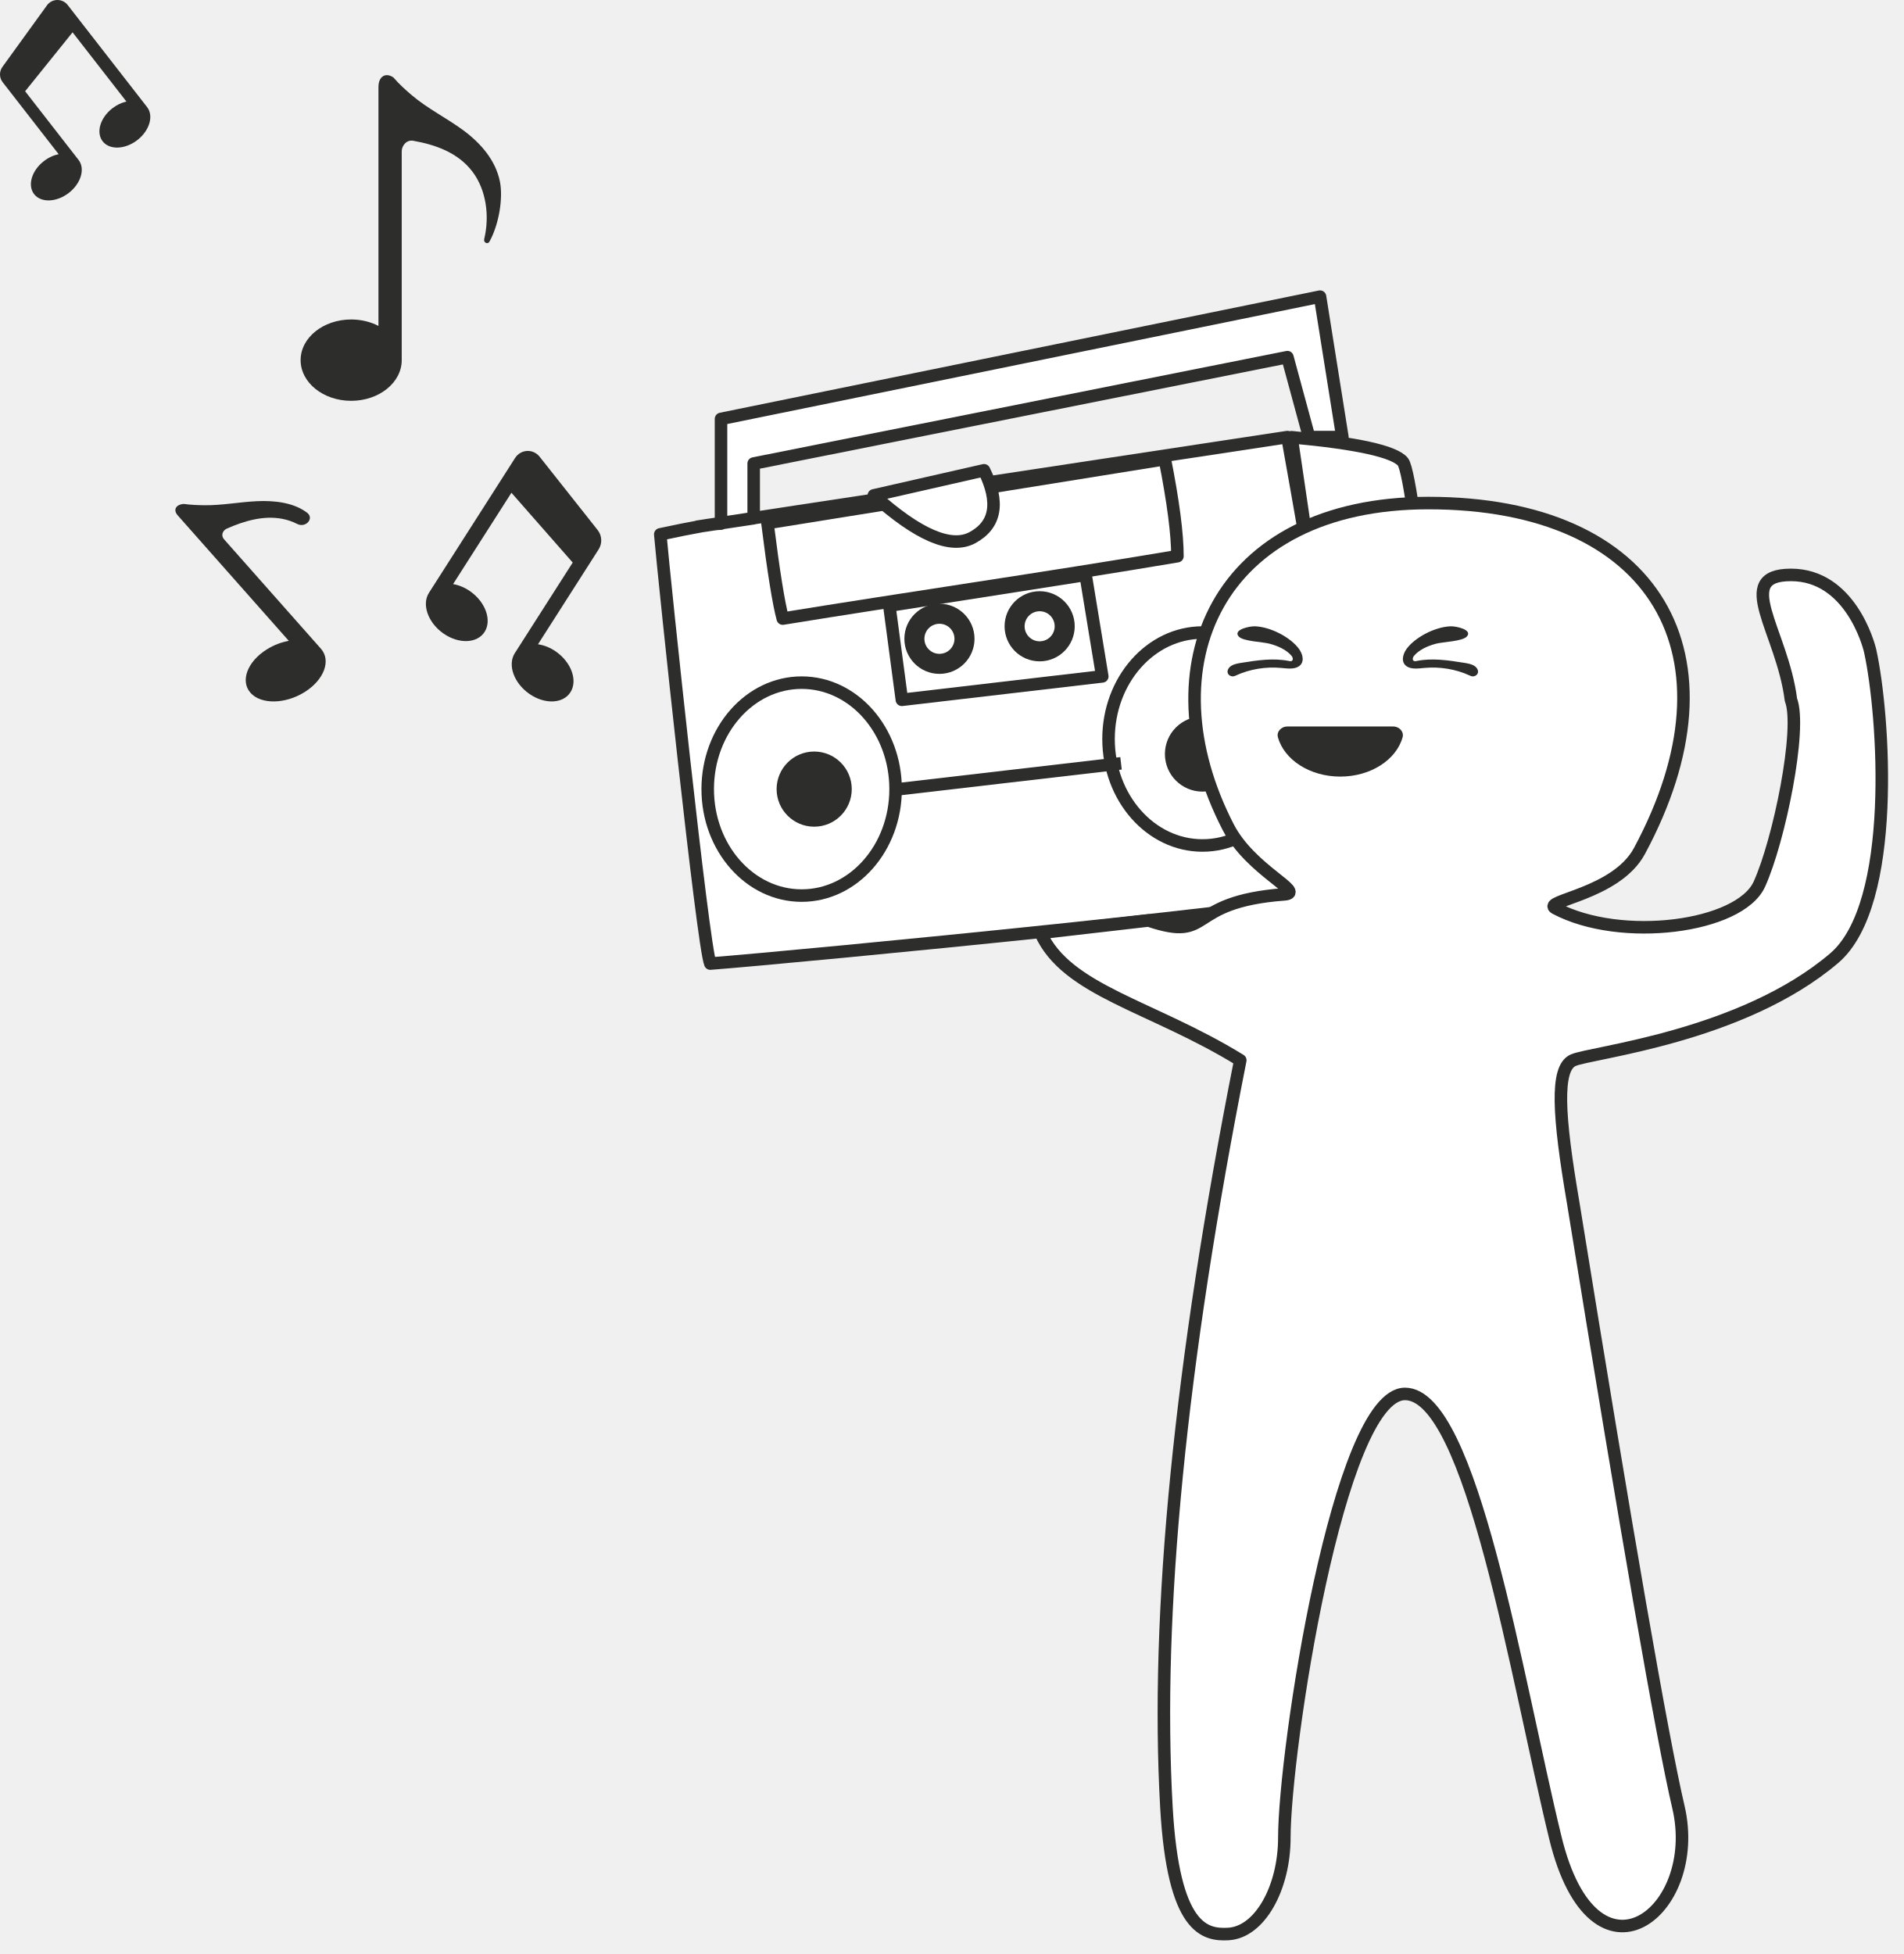
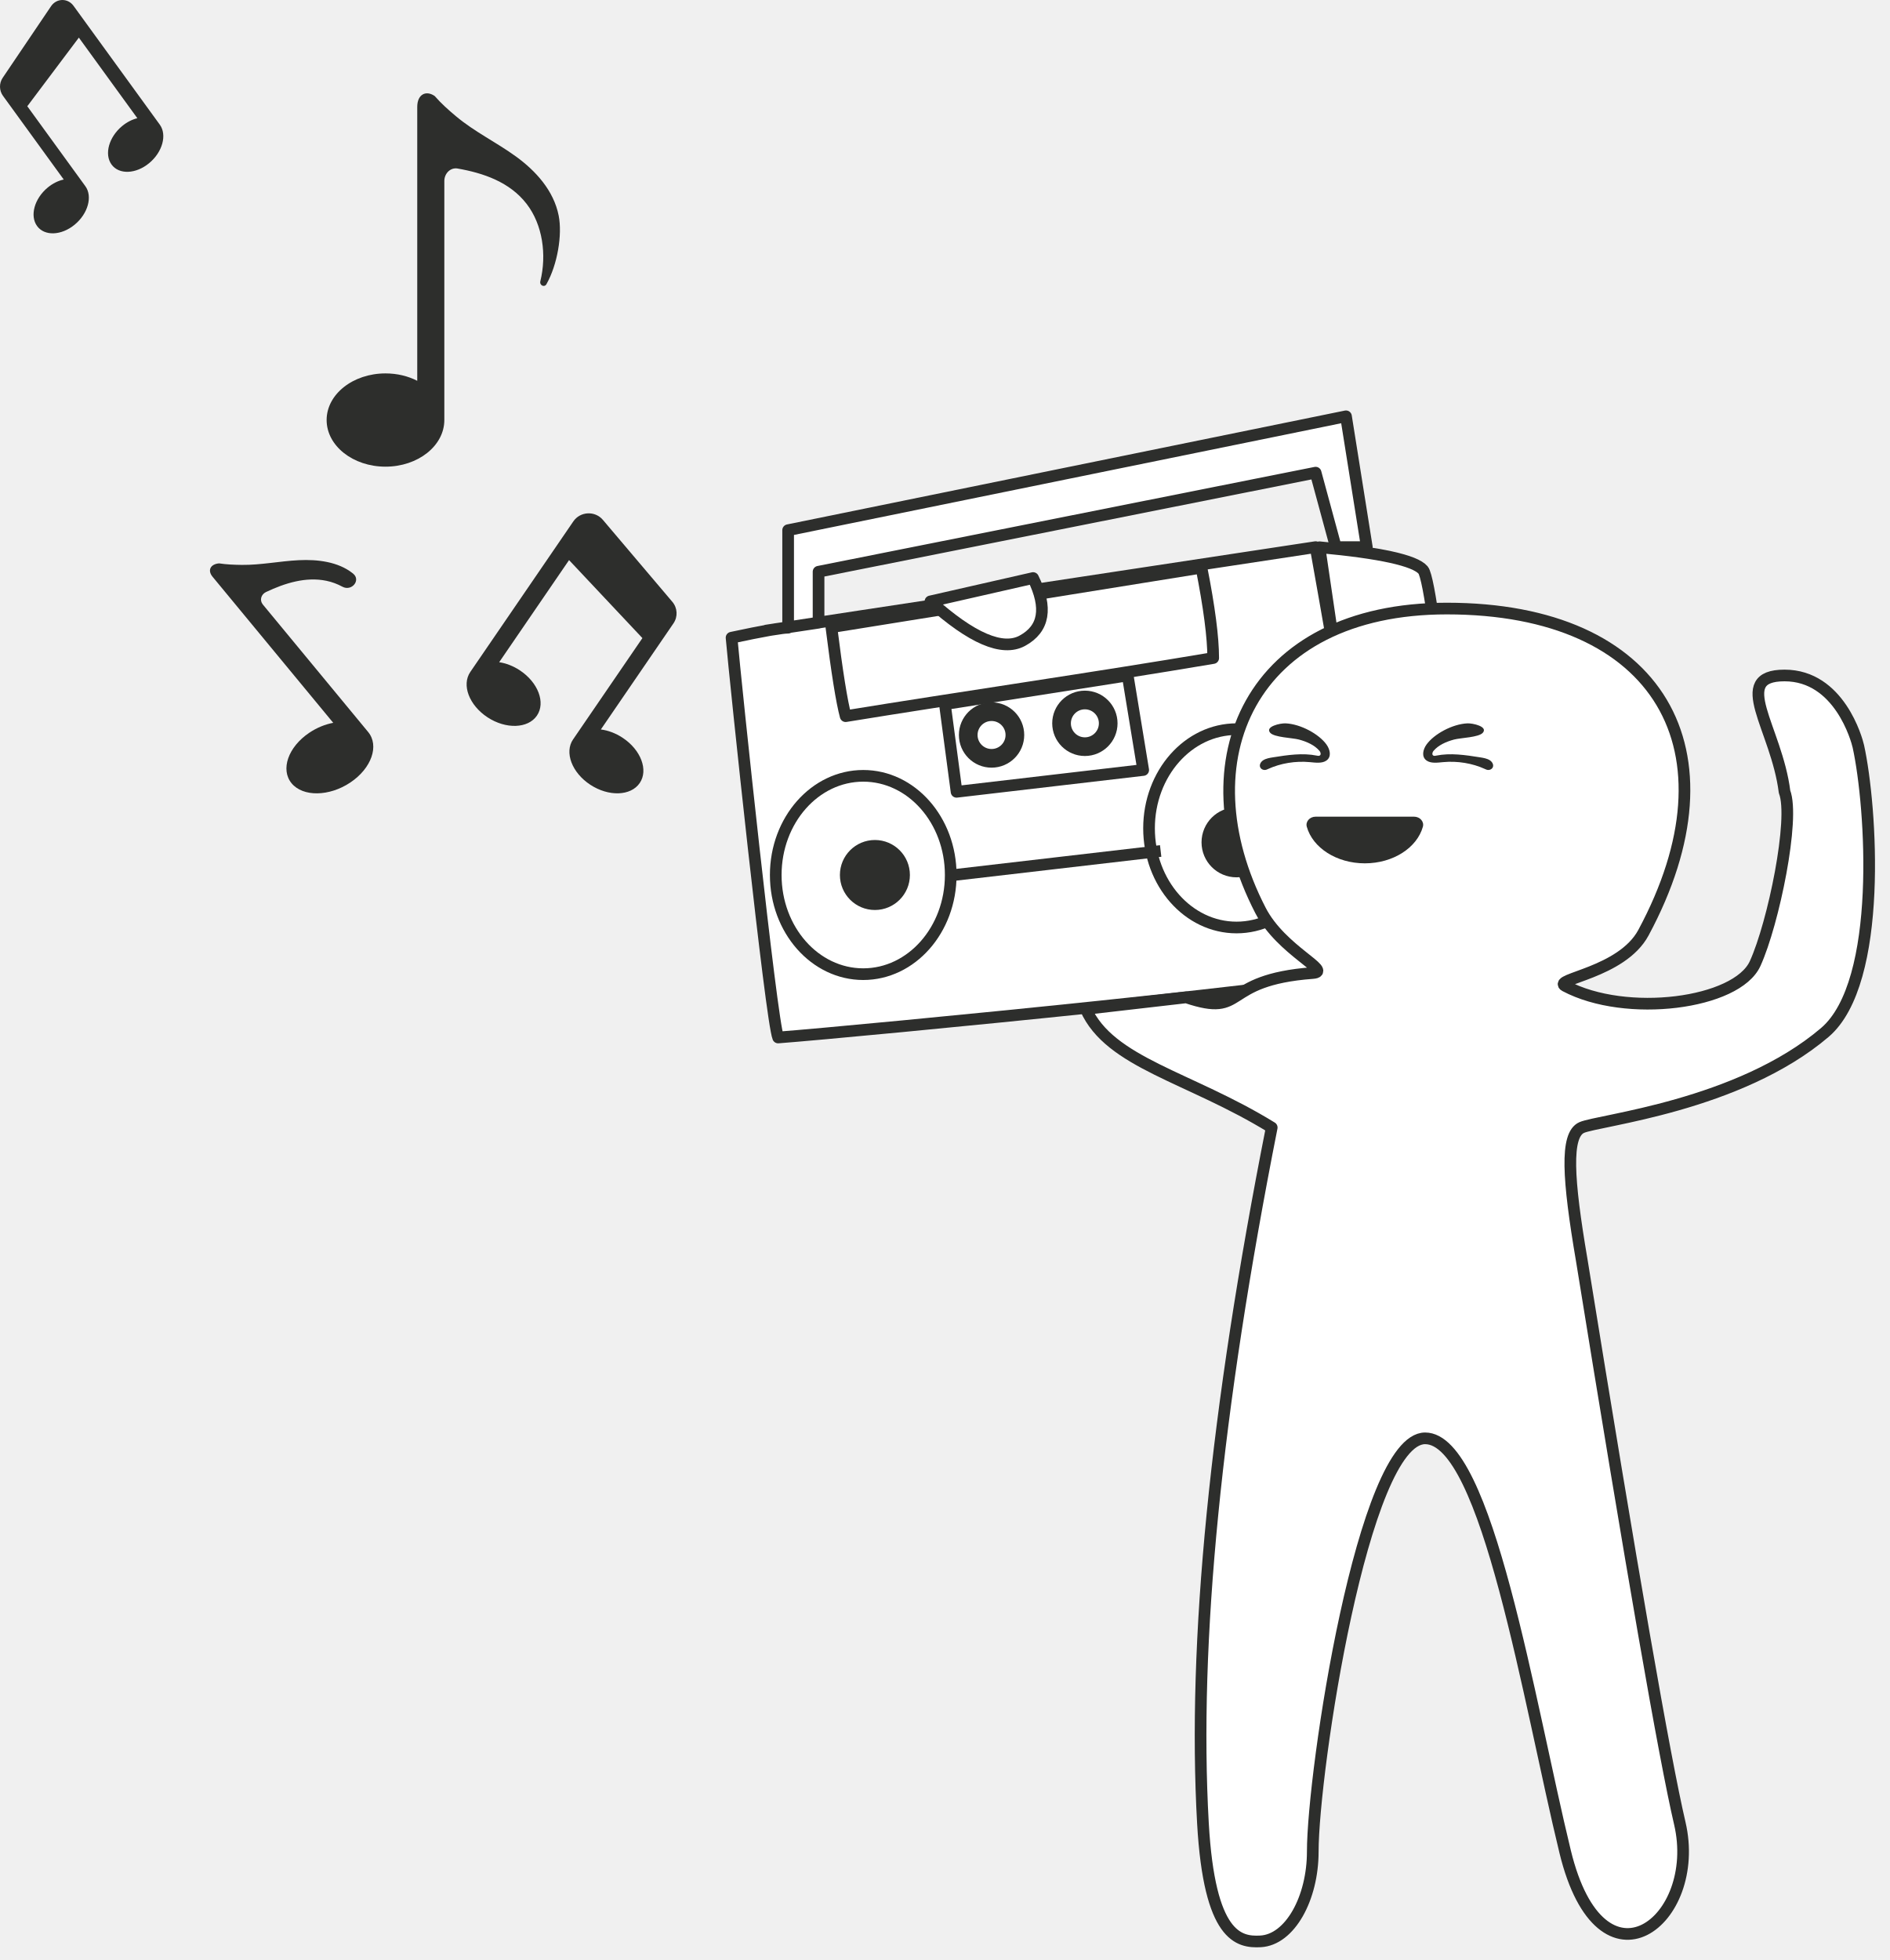
- <svg xmlns="http://www.w3.org/2000/svg" width="76px" height="78px" viewBox="0 0 76 78" version="1.1">
+ <svg xmlns="http://www.w3.org/2000/svg" width="81px" height="84px" viewBox="0 0 81 84" version="1.1">
  <g id="Page-1" stroke="none" stroke-width="1" fill="none" fill-rule="evenodd">
-     <g id="Settings_Sound-Copy" transform="translate(-272, -136)">
-       <g id="Group-8" transform="translate(272, 136)">
-         <g id="Group-6" transform="translate(26.35627, 11.84185)">
+     <g id="Settings_Sound-Copy" transform="translate(-267, -130)">
+       <g id="Group-8" transform="translate(267, 130)">
+         <g id="Group-6" transform="translate(31.35627, 17.84185)">
          <g id="Group-5" stroke="#2D2E2C">
            <path d="M0,9.488 C0.163,11.368 1.699,25.921 1.997,26.622 C5.332,26.369 26.913,24.282 27.557,23.776 C27.986,23.438 27.145,17.382 25.034,5.606 C16.697,6.87 10.188,7.857 5.507,8.569 C0.826,9.281 0.233,9.373 3.729,8.846 L3.729,6.661 L25.034,2.415 L25.9,5.606 L27.229,5.606 L26.336,0 L2.425,4.88 L2.425,9.06 C2.139,9.06 1.331,9.203 0,9.488 Z" id="Path-41" stroke-width="0.5" fill="#FFFFFF" stroke-linecap="round" stroke-linejoin="round" />
            <ellipse id="Oval" stroke-width="0.5" fill="#FFFFFF" cx="5.644" cy="19.658" rx="3.75" ry="4.25" />
            <ellipse id="Oval-Copy-2" stroke-width="0.5" fill="#FFFFFF" cx="21.644" cy="17.658" rx="3.75" ry="4.25" />
            <line x1="9.544" y1="19.658" x2="18.144" y2="18.658" id="Line-3" stroke-width="0.5" fill="#FFFFFF" stroke-linecap="square" />
            <circle id="Oval" stroke-width="0.8" fill="#2D2E2C" cx="6.144" cy="19.658" r="1.1" />
            <circle id="Oval-Copy-3" stroke-width="0.8" fill="#2D2E2C" cx="21.644" cy="18.258" r="1.1" />
            <path d="M27.872,23.776 C30.229,23.229 31.408,22.955 31.408,22.955 C31.408,20.931 30.169,7.204 29.64,6.587 C29.287,6.176 27.807,5.851 25.199,5.611 L27.872,23.776 Z" id="Path-43" stroke-width="0.5" fill="#FFFFFF" stroke-linejoin="round" />
            <path d="M4.279,9.038 C4.522,10.976 4.726,12.247 4.89,12.851 C9.644,12.075 15.644,11.206 20.644,10.36 C20.644,9.479 20.476,8.188 20.141,6.488 L4.279,9.038 Z" id="Path-44" stroke-width="0.5" fill="#FFFFFF" stroke-linecap="round" stroke-linejoin="round" />
            <polygon id="Path-45" stroke-width="0.5" fill="#FFFFFF" stroke-linecap="round" stroke-linejoin="round" points="9.144 12.335 9.644 16.093 17.644 15.158 16.979 11.107" />
            <circle id="Oval" stroke-width="0.8" fill="#FFFFFF" cx="11.144" cy="13.658" r="1" />
            <circle id="Oval-Copy-4" stroke-width="0.8" fill="#FFFFFF" cx="15.144" cy="13.158" r="1" />
          </g>
          <g id="Group-2-Copy" transform="translate(8.524646, 6.931133)" fill="#FFFFFF" stroke="#2D2E2C" stroke-linejoin="round" stroke-width="0.5">
            <path d="M10.964,17.971 C13.591,18.857 12.355,17.227 16.387,16.928 C17.268,16.863 15.038,15.975 14.145,14.243 C10.832,7.817 13.713,1.308 22.134,1.308 C31.255,1.308 34.754,7.404 30.56,15.201 C29.631,16.928 26.649,17.184 27.205,17.48 C29.82,18.87 34.564,18.247 35.348,16.523 C36.136,14.791 37.056,10.304 36.609,9.162 C36.269,6.44 34.263,4.176 36.609,4.176 C38.955,4.176 39.708,6.922 39.773,7.217 C40.33,9.751 40.859,17.323 38.336,19.475 C34.642,22.624 28.624,23.233 27.915,23.55 C27.205,23.867 27.324,25.761 27.915,29.227 C30.066,42.531 31.467,50.578 32.119,53.368 C33.097,57.552 28.754,60.949 27.205,54.586 C25.656,48.224 23.86,36.87 21.203,36.87 C18.546,36.87 16.387,51.153 16.387,54.586 C16.387,56.573 15.415,58.363 14.145,58.429 C13.22,58.477 11.957,58.257 11.68,53.368 C11.242,45.633 12.224,35.694 14.628,23.55 C11.087,21.369 7.693,20.784 6.657,18.467 L10.964,17.971 Z" id="Path" />
            <path d="M0,1.001 C1.771,2.589 3.084,3.151 3.937,2.688 C4.876,2.178 5.03,1.282 4.399,0 L0,1.001 Z" id="Path-2" />
          </g>
          <g id="Group-11" transform="translate(22.64373, 13.15815)" fill="#2D2E2C">
            <path d="M6.607,4 C6.863,4 7.05,4.213 6.988,4.432 C6.737,5.329 5.718,6 4.5,6 C3.282,6 2.263,5.329 2.012,4.432 C1.95,4.213 2.137,4 2.393,4 L6.607,4" id="Fill-168" />
            <path d="M2.857,0.909 C3.009,1.123 3.083,1.43 2.856,1.593 C2.67,1.726 2.39,1.686 2.145,1.663 C1.528,1.605 0.89,1.71 0.347,1.959 C0.312,1.975 0.277,1.992 0.237,1.998 C0.156,2.01 0.072,1.971 0.031,1.912 C-0.044,1.804 0.025,1.66 0.143,1.583 C0.262,1.506 0.415,1.481 0.563,1.457 C1.186,1.358 1.833,1.259 2.449,1.385 C2.478,1.391 2.51,1.398 2.539,1.391 C2.638,1.369 2.612,1.246 2.553,1.177 C2.348,0.935 2.016,0.786 1.676,0.695 C1.397,0.62 0.615,0.605 0.442,0.403 C0.214,0.136 0.876,-0.01 1.105,0.001 C1.75,0.03 2.537,0.461 2.857,0.909" id="Fill-169" />
            <path d="M7.143,0.909 C6.991,1.123 6.917,1.43 7.144,1.593 C7.33,1.726 7.61,1.686 7.854,1.663 C8.472,1.605 9.11,1.71 9.653,1.959 C9.688,1.975 9.723,1.992 9.763,1.998 C9.844,2.01 9.928,1.971 9.969,1.912 C10.044,1.804 9.975,1.66 9.857,1.583 C9.739,1.506 9.585,1.481 9.437,1.457 C8.814,1.358 8.167,1.259 7.551,1.385 C7.522,1.391 7.49,1.398 7.461,1.391 C7.362,1.369 7.388,1.246 7.447,1.177 C7.652,0.935 7.984,0.786 8.324,0.695 C8.603,0.62 9.385,0.605 9.558,0.403 C9.786,0.136 9.124,-0.01 8.895,0.001 C8.25,0.03 7.463,0.461 7.143,0.909" id="Fill-170" />
          </g>
        </g>
        <g id="Group-7" fill="#2D2E2C">
-           <path d="M23.896,21.93 L21.475,25.719 C21.713,25.752 21.964,25.849 22.197,26.013 C22.81,26.444 23.067,27.17 22.77,27.634 C22.474,28.098 21.736,28.124 21.123,27.693 C20.51,27.262 20.253,26.537 20.55,26.073 C20.551,26.07 20.553,26.068 20.555,26.065 L22.861,22.456 L20.415,19.67 L18.086,23.316 C18.312,23.354 18.549,23.449 18.77,23.604 C19.383,24.036 19.64,24.761 19.344,25.225 C19.047,25.689 18.31,25.716 17.697,25.285 C17.084,24.854 16.827,24.128 17.123,23.664 L20.559,18.285 C20.788,17.928 21.28,17.902 21.542,18.233 L23.858,21.16 C24.032,21.379 24.048,21.693 23.896,21.93" id="Fill-103" />
-           <path d="M19.538,9.645 C19.468,9.77 19.294,9.686 19.328,9.544 C19.551,8.619 19.408,7.575 18.858,6.851 C18.28,6.088 17.373,5.774 16.489,5.618 C16.251,5.576 16.036,5.785 16.036,6.054 L16.036,14.376 C16.036,15.273 15.132,16 14.018,16 C12.904,16 12,15.273 12,14.376 C12,13.479 12.904,12.753 14.018,12.753 C14.42,12.753 14.793,12.847 15.107,13.01 L15.107,3.474 C15.107,3.034 15.407,2.883 15.706,3.094 C15.927,3.352 16.183,3.584 16.435,3.798 C17.075,4.343 17.824,4.706 18.495,5.202 C19.167,5.698 19.787,6.383 19.958,7.261 C20.086,7.924 19.916,8.962 19.538,9.645" id="Fill-104" />
-           <path d="M0.108,3.284 L2.341,6.155 C2.144,6.195 1.94,6.286 1.754,6.43 C1.264,6.807 1.089,7.398 1.362,7.75 C1.636,8.101 2.254,8.08 2.744,7.703 C3.233,7.325 3.409,6.734 3.135,6.383 L3.13,6.377 L1.003,3.643 L2.897,1.29 L5.046,4.053 C4.859,4.095 4.666,4.185 4.489,4.321 C4,4.698 3.824,5.289 4.098,5.641 C4.371,5.992 4.99,5.971 5.48,5.594 C5.969,5.216 6.144,4.625 5.871,4.274 L2.701,0.199 C2.49,-0.072 2.076,-0.065 1.875,0.213 L0.097,2.67 C-0.036,2.855 -0.032,3.104 0.108,3.284" id="Fill-102" />
-           <path d="M12.261,20.469 C12.554,20.695 12.203,21.088 11.863,20.915 C11.682,20.823 11.486,20.754 11.279,20.713 C10.523,20.565 9.749,20.795 9.062,21.097 C8.873,21.18 8.816,21.383 8.942,21.526 L12.81,25.895 C13.227,26.366 12.935,27.142 12.159,27.627 C11.383,28.113 10.415,28.126 9.999,27.655 C9.582,27.184 9.873,26.409 10.65,25.923 C10.93,25.747 11.234,25.634 11.528,25.582 L7.097,20.576 C6.892,20.346 7.031,20.136 7.337,20.116 C7.611,20.155 7.897,20.165 8.172,20.168 C8.871,20.175 9.562,20.039 10.26,20.006 C10.958,19.974 11.709,20.062 12.236,20.45 C12.244,20.456 12.252,20.462 12.261,20.469" id="Fill-105" />
+           <path d="M28.866,26.716 L25.754,31.263 C26.06,31.302 26.382,31.419 26.682,31.616 C27.47,32.133 27.8,33.004 27.419,33.56 C27.038,34.117 26.09,34.149 25.301,33.632 C24.513,33.115 24.183,32.244 24.564,31.687 C24.566,31.684 24.569,31.681 24.571,31.678 L27.535,27.347 L24.391,24.004 L21.396,28.38 C21.687,28.424 21.992,28.539 22.276,28.725 C23.064,29.243 23.395,30.113 23.013,30.67 C22.632,31.227 21.684,31.259 20.896,30.742 C20.108,30.224 19.777,29.354 20.159,28.797 L24.576,22.343 C24.87,21.914 25.503,21.882 25.84,22.279 L28.818,25.792 C29.041,26.055 29.061,26.431 28.866,26.716" id="Fill-103" />
+           <path d="M23.422,12.179 C23.335,12.333 23.117,12.229 23.16,12.054 C23.438,10.916 23.26,9.631 22.573,8.739 C21.85,7.8 20.717,7.415 19.611,7.222 C19.313,7.17 19.045,7.427 19.045,7.759 L19.045,18.001 C19.045,19.106 17.915,20 16.523,20 C15.13,20 14,19.106 14,18.001 C14,16.898 15.13,16.003 16.523,16.003 C17.025,16.003 17.492,16.119 17.884,16.32 L17.884,4.583 C17.884,4.042 18.258,3.856 18.633,4.116 C18.908,4.433 19.229,4.719 19.544,4.982 C20.344,5.653 21.28,6.1 22.119,6.71 C22.959,7.321 23.734,8.163 23.947,9.245 C24.107,10.06 23.896,11.338 23.422,12.179" id="Fill-104" />
+           <path d="M0.126,4.105 L2.732,7.694 C2.501,7.743 2.263,7.858 2.046,8.037 C1.475,8.509 1.27,9.248 1.589,9.687 C1.908,10.126 2.63,10.1 3.201,9.628 C3.772,9.157 3.977,8.418 3.658,7.978 L3.652,7.971 L1.17,4.553 L3.38,1.612 L5.887,5.066 C5.668,5.119 5.443,5.231 5.237,5.401 C4.666,5.873 4.462,6.611 4.781,7.051 C5.1,7.49 5.822,7.464 6.393,6.992 C6.964,6.52 7.168,5.782 6.849,5.342 L3.151,0.249 C2.905,-0.09 2.422,-0.081 2.188,0.267 L0.113,3.338 C-0.042,3.568 -0.037,3.88 0.126,4.105" id="Fill-102" />
+           <path d="M15.138,24.586 C15.48,24.869 15.07,25.36 14.673,25.143 C14.462,25.029 14.234,24.942 13.992,24.892 C13.111,24.707 12.207,24.993 11.405,25.371 C11.186,25.475 11.118,25.728 11.266,25.908 L15.778,31.369 C16.265,31.957 15.924,32.927 15.019,33.534 C14.113,34.142 12.985,34.157 12.498,33.569 C12.012,32.98 12.352,32.011 13.258,31.403 C13.585,31.184 13.939,31.042 14.283,30.978 L9.113,24.72 C8.874,24.432 9.036,24.17 9.393,24.145 C9.712,24.194 10.047,24.206 10.367,24.21 C11.183,24.218 11.989,24.049 12.803,24.008 C13.618,23.967 14.493,24.078 15.108,24.562 C15.118,24.57 15.128,24.578 15.138,24.586" id="Fill-105" />
        </g>
      </g>
    </g>
  </g>
</svg>
